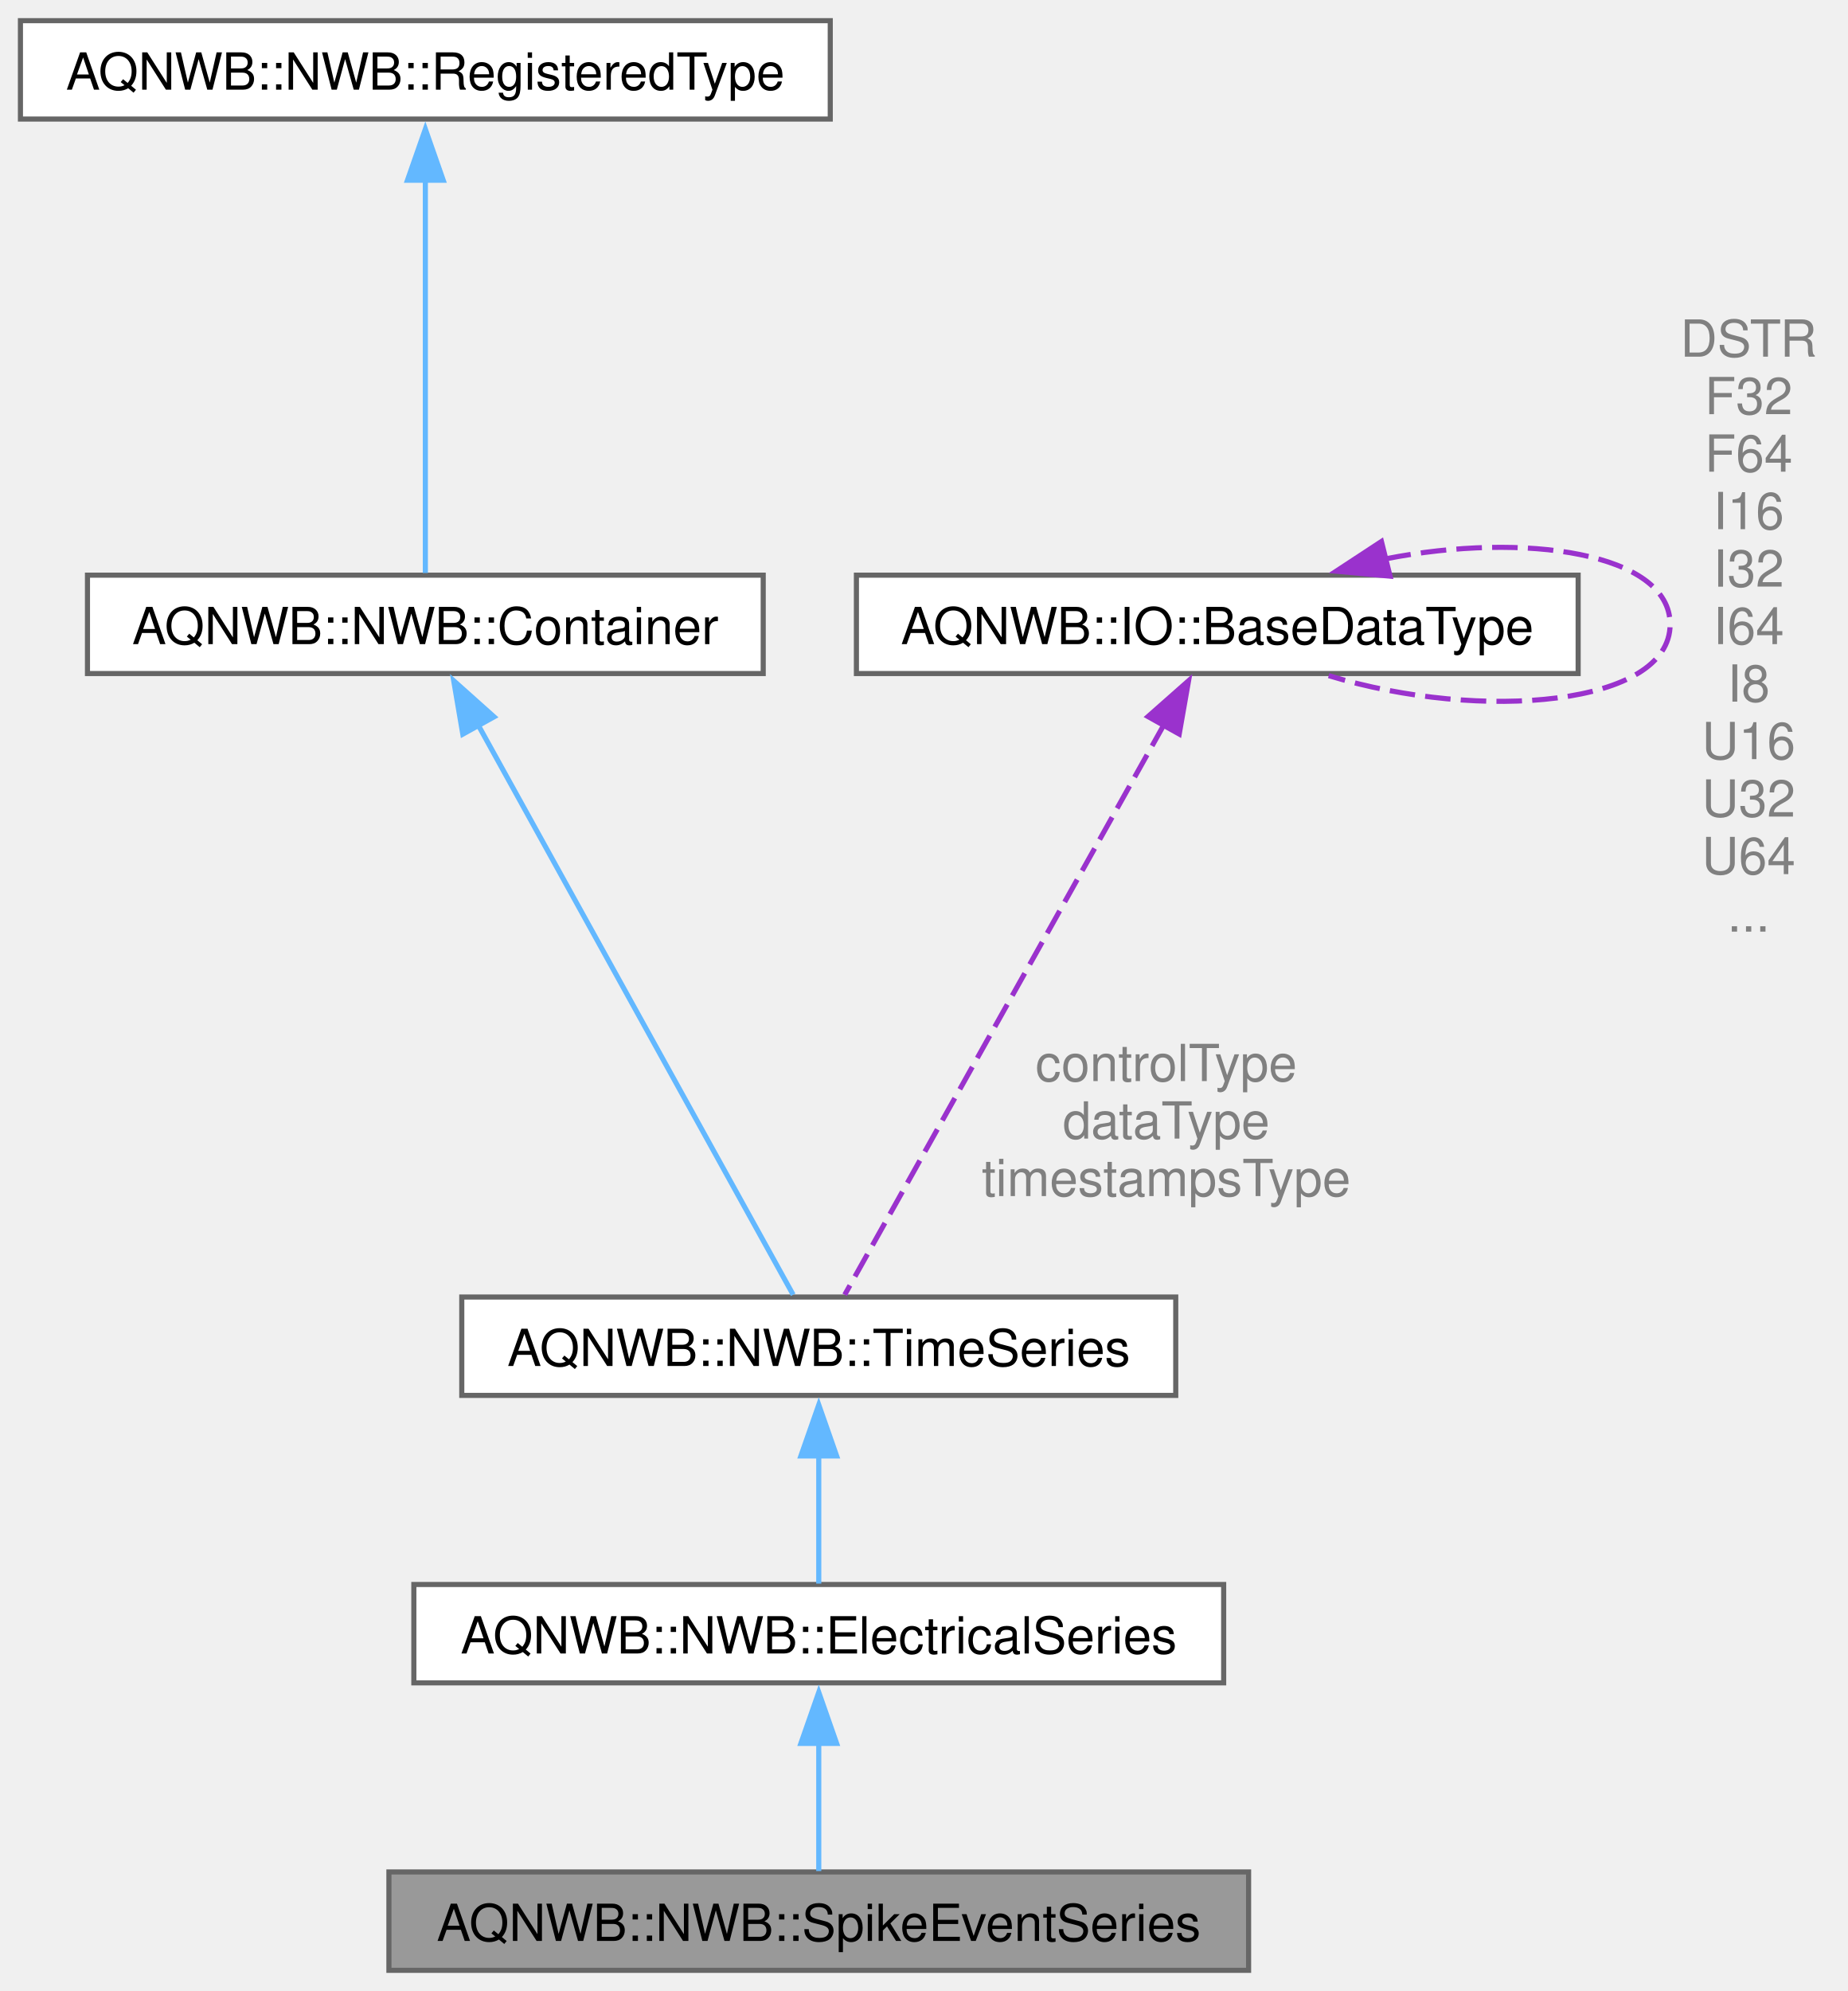
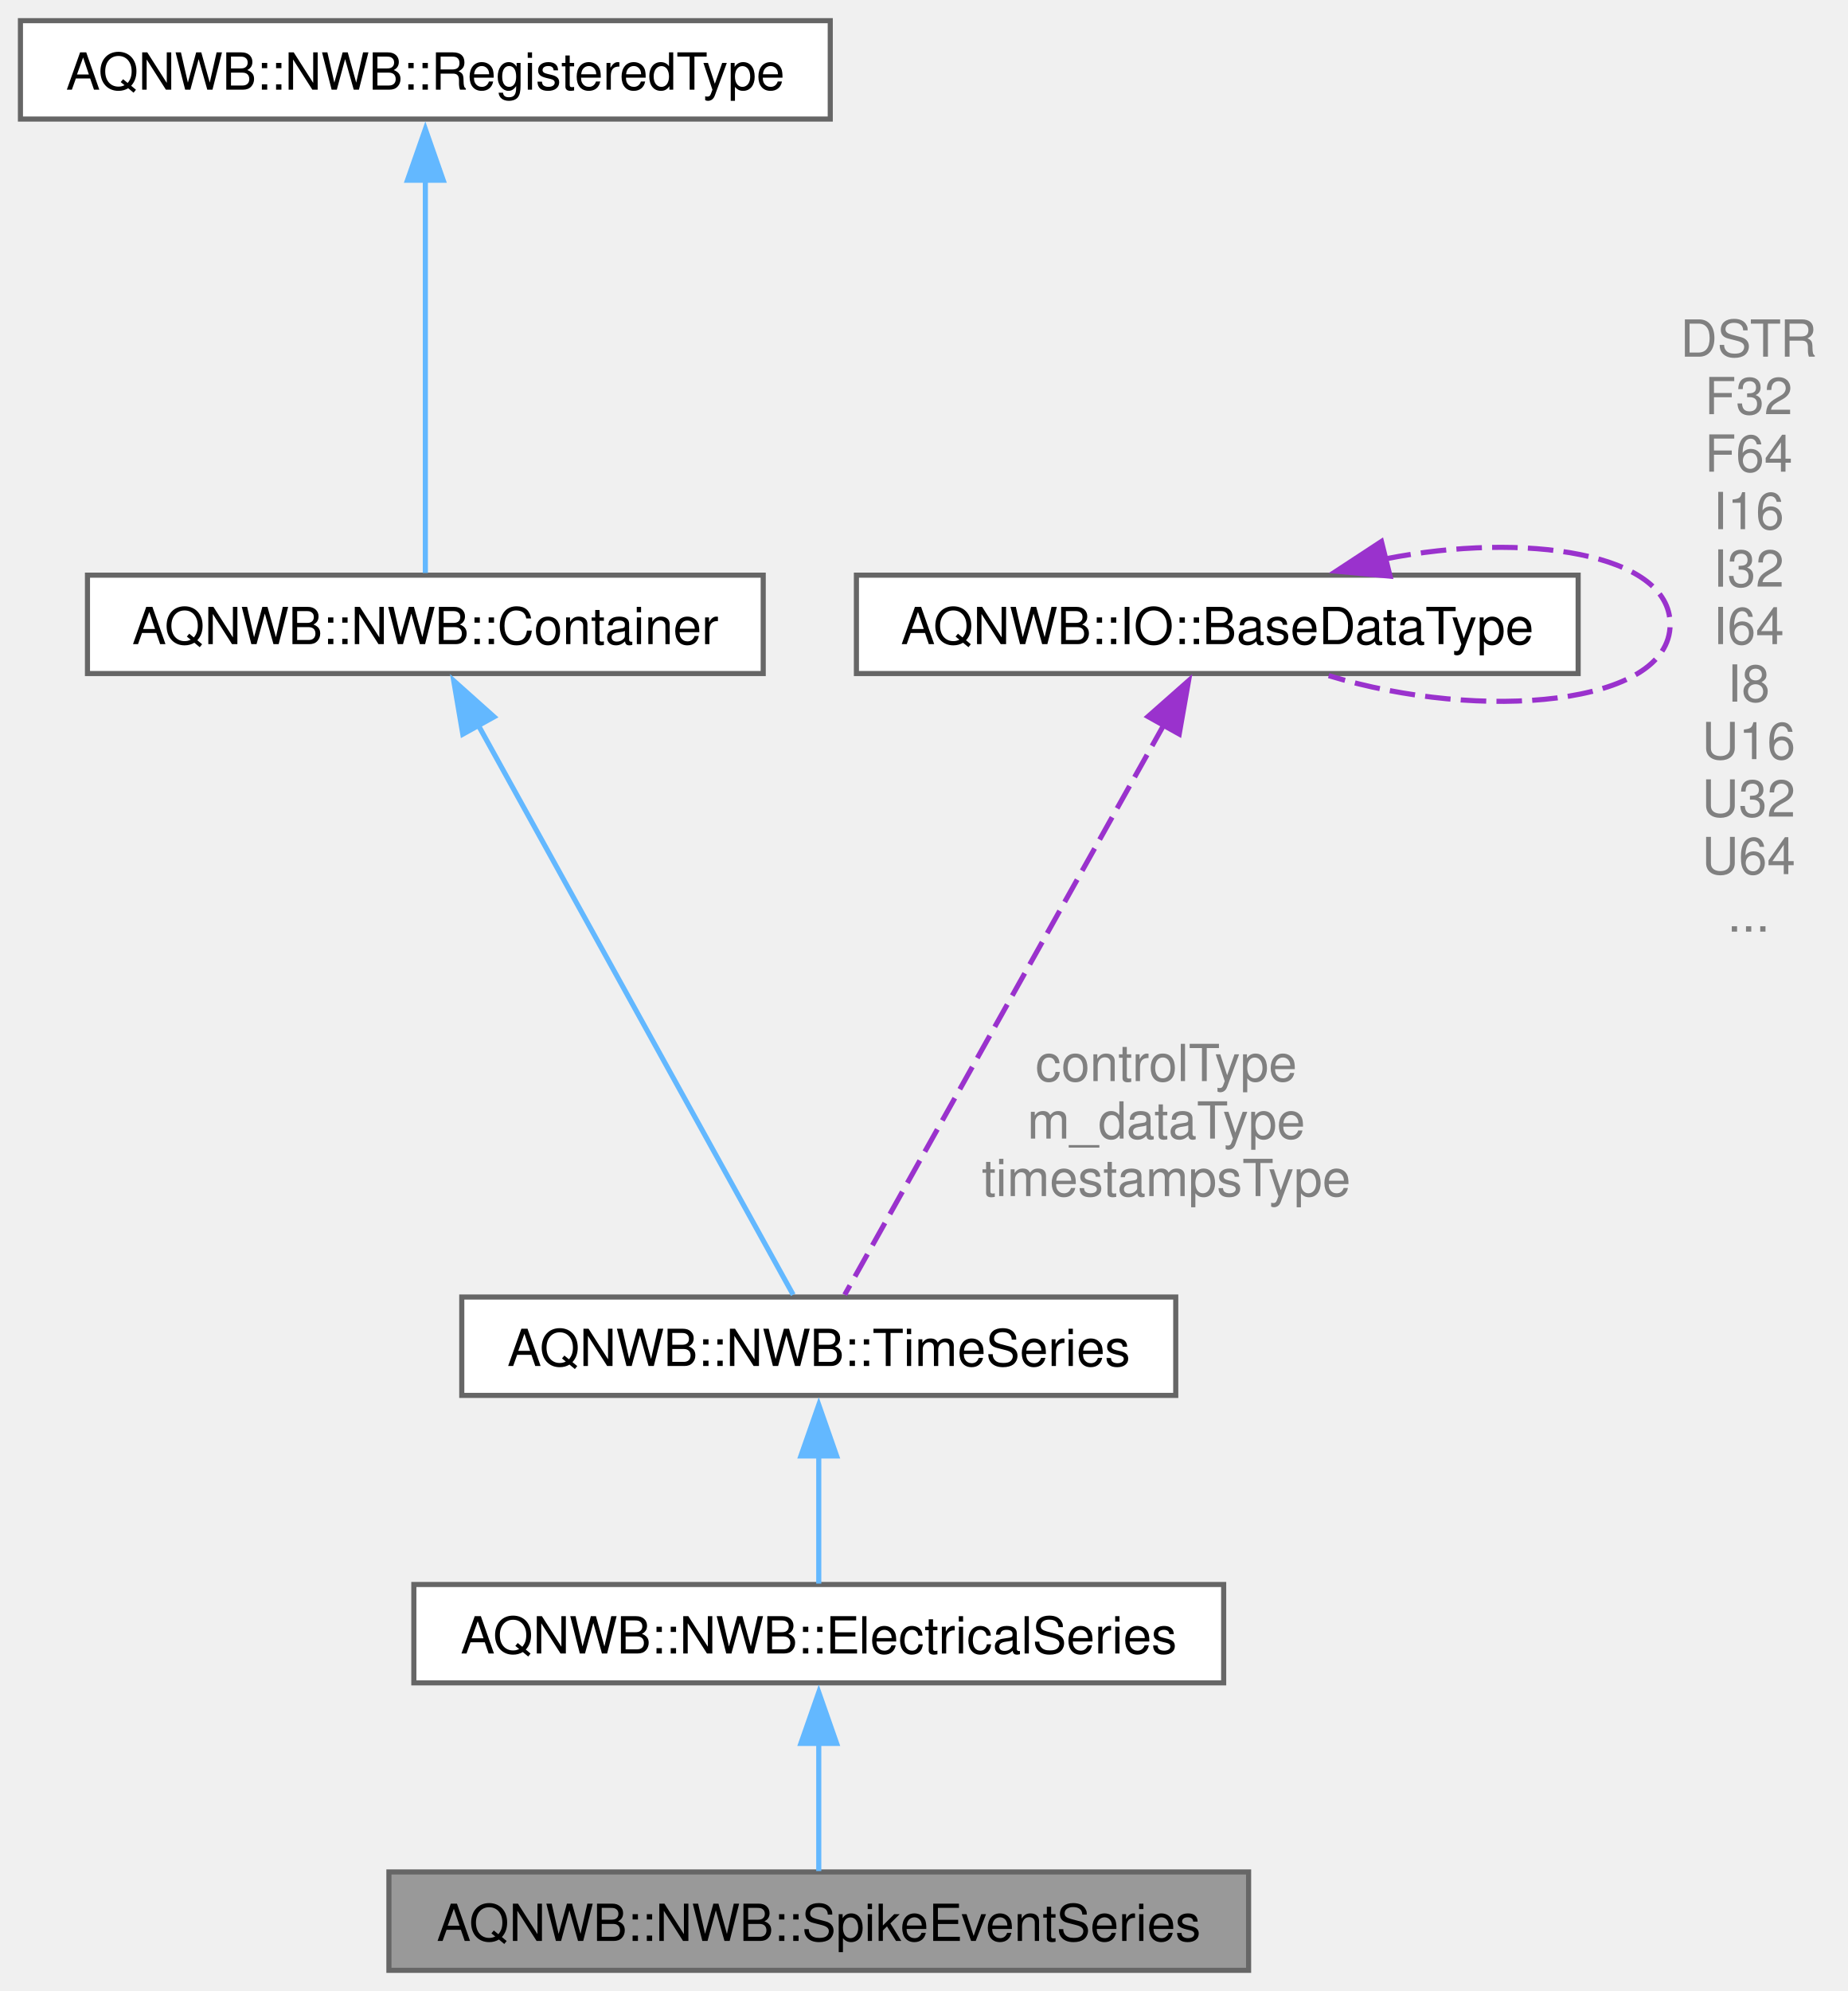
<svg xmlns="http://www.w3.org/2000/svg" xmlns:xlink="http://www.w3.org/1999/xlink" width="362pt" height="390pt" viewBox="0.00 0.00 361.62 389.50">
  <g id="graph0" class="graph" transform="scale(1 1) rotate(0) translate(4 385.5)">
    <g id="Node000001" class="node">
      <g id="a_Node000001">
        <a xlink:title="Stores snapshots/snippets of recorded spike events (i.e., threshold crossings).">
          <polygon fill="#999999" stroke="#666666" points="240.38,-19.25 72.12,-19.25 72.12,0 240.38,0 240.38,-19.25" />
          <text text-anchor="middle" x="156.25" y="-5.75" font-family="Helvetica,sans-Serif" font-size="10.00">AQNWB::NWB::SpikeEventSeries</text>
        </a>
      </g>
    </g>
    <g id="Node000002" class="node">
      <g id="a_Node000002">
        <a xlink:href="class_a_q_n_w_b_1_1_n_w_b_1_1_electrical_series.html" target="_top" xlink:title="General purpose time series.">
          <polygon fill="white" stroke="#666666" points="235.5,-75.5 77,-75.5 77,-56.25 235.5,-56.25 235.5,-75.5" />
          <text text-anchor="middle" x="156.25" y="-62" font-family="Helvetica,sans-Serif" font-size="10.00">AQNWB::NWB::ElectricalSeries</text>
        </a>
      </g>
    </g>
    <g id="edge1_Node000001_Node000002" class="edge">
      <g id="a_edge1_Node000001_Node000002">
        <a xlink:title=" ">
          <path fill="none" stroke="#63b8ff" d="M156.25,-44.69C156.25,-35.98 156.25,-26.24 156.25,-19.42" />
          <polygon fill="#63b8ff" stroke="#63b8ff" points="152.75,-44.4 156.25,-54.4 159.75,-44.4 152.75,-44.4" />
        </a>
      </g>
    </g>
    <g id="Node000003" class="node">
      <g id="a_Node000003">
        <a xlink:href="class_a_q_n_w_b_1_1_n_w_b_1_1_time_series.html" target="_top" xlink:title="General purpose time series.">
          <polygon fill="white" stroke="#666666" points="226.12,-131.75 86.38,-131.75 86.38,-112.5 226.12,-112.5 226.12,-131.75" />
          <text text-anchor="middle" x="156.25" y="-118.25" font-family="Helvetica,sans-Serif" font-size="10.00">AQNWB::NWB::TimeSeries</text>
        </a>
      </g>
    </g>
    <g id="edge2_Node000002_Node000003" class="edge">
      <g id="a_edge2_Node000002_Node000003">
        <a xlink:title=" ">
          <path fill="none" stroke="#63b8ff" d="M156.25,-100.94C156.25,-92.23 156.25,-82.49 156.25,-75.67" />
          <polygon fill="#63b8ff" stroke="#63b8ff" points="152.75,-100.65 156.25,-110.65 159.75,-100.65 152.75,-100.65" />
        </a>
      </g>
    </g>
    <g id="Node000004" class="node">
      <g id="a_Node000004">
        <a xlink:href="class_a_q_n_w_b_1_1_n_w_b_1_1_container.html" target="_top" xlink:title="Abstract data type for a group storing collections of data and metadata.">
          <polygon fill="white" stroke="#666666" points="145.38,-273 13.12,-273 13.12,-253.75 145.38,-253.75 145.38,-273" />
          <text text-anchor="middle" x="79.25" y="-259.5" font-family="Helvetica,sans-Serif" font-size="10.00">AQNWB::NWB::Container</text>
        </a>
      </g>
    </g>
    <g id="edge3_Node000003_Node000004" class="edge">
      <g id="a_edge3_Node000003_Node000004">
        <a xlink:title=" ">
          <path fill="none" stroke="#63b8ff" d="M89.44,-243.95C106.14,-213.74 138.76,-154.75 151.24,-132.19" />
          <polygon fill="#63b8ff" stroke="#63b8ff" points="86.58,-241.89 84.8,-252.34 92.7,-245.28 86.58,-241.89" />
        </a>
      </g>
    </g>
    <g id="Node000005" class="node">
      <g id="a_Node000005">
        <a xlink:href="class_a_q_n_w_b_1_1_n_w_b_1_1_registered_type.html" target="_top" xlink:title="Base class for types defined in the NWB schema.">
          <polygon fill="white" stroke="#666666" points="158.5,-381.5 0,-381.5 0,-362.25 158.5,-362.25 158.5,-381.5" />
          <text text-anchor="middle" x="79.25" y="-368" font-family="Helvetica,sans-Serif" font-size="10.00">AQNWB::NWB::RegisteredType</text>
        </a>
      </g>
    </g>
    <g id="edge4_Node000004_Node000005" class="edge">
      <g id="a_edge4_Node000004_Node000005">
        <a xlink:title=" ">
          <path fill="none" stroke="#63b8ff" d="M79.25,-350.52C79.25,-327.31 79.25,-290.39 79.25,-273.43" />
          <polygon fill="#63b8ff" stroke="#63b8ff" points="75.75,-350.28 79.25,-360.28 82.75,-350.28 75.75,-350.28" />
        </a>
      </g>
    </g>
    <g id="Node000006" class="node">
      <g id="a_Node000006">
        <a xlink:href="class_a_q_n_w_b_1_1_i_o_1_1_base_data_type.html" target="_top" xlink:title="Represents a base data type.">
          <polygon fill="white" stroke="#666666" points="304.88,-273 163.62,-273 163.62,-253.75 304.88,-253.75 304.88,-273" />
          <text text-anchor="middle" x="234.25" y="-259.5" font-family="Helvetica,sans-Serif" font-size="10.00">AQNWB::IO::BaseDataType</text>
        </a>
      </g>
    </g>
    <g id="edge5_Node000003_Node000006" class="edge">
      <g id="a_edge5_Node000003_Node000006">
        <a xlink:title=" ">
          <path fill="none" stroke="#9a32cd" stroke-dasharray="5,2" d="M223.93,-243.95C207.01,-213.74 173.96,-154.75 161.33,-132.19" />
          <polygon fill="#9a32cd" stroke="#9a32cd" points="220.69,-245.33 228.63,-252.34 226.8,-241.91 220.69,-245.33" />
        </a>
      </g>
      <text text-anchor="middle" x="224.26" y="-174" font-family="Helvetica,sans-Serif" font-size="10.00" fill="grey"> controlType</text>
-       <text text-anchor="middle" x="224.26" y="-162.75" font-family="Helvetica,sans-Serif" font-size="10.00" fill="grey">dataType</text>
+       <text text-anchor="middle" x="224.26" y="-162.75" font-family="Helvetica,sans-Serif" font-size="10.00" fill="grey">m_dataType</text>
      <text text-anchor="middle" x="224.26" y="-151.5" font-family="Helvetica,sans-Serif" font-size="10.00" fill="grey">timestampsType</text>
    </g>
    <g id="edge6_Node000006_Node000006" class="edge">
      <g id="a_edge6_Node000006_Node000006">
        <a xlink:title=" ">
          <path fill="none" stroke="#9a32cd" stroke-dasharray="5,2" d="M267.19,-276.19C294.46,-281.58 322.88,-277.31 322.88,-263.38 322.88,-247.52 286.09,-244.18 256.06,-253.34" />
          <polygon fill="#9a32cd" stroke="#9a32cd" points="268.07,-272.8 257.52,-273.78 266.38,-279.59 268.07,-272.8" />
        </a>
      </g>
      <text text-anchor="middle" x="338.25" y="-315.75" font-family="Helvetica,sans-Serif" font-size="10.00" fill="grey"> DSTR</text>
      <text text-anchor="middle" x="338.25" y="-304.5" font-family="Helvetica,sans-Serif" font-size="10.00" fill="grey">F32</text>
      <text text-anchor="middle" x="338.25" y="-293.25" font-family="Helvetica,sans-Serif" font-size="10.00" fill="grey">F64</text>
      <text text-anchor="middle" x="338.25" y="-282" font-family="Helvetica,sans-Serif" font-size="10.00" fill="grey">I16</text>
      <text text-anchor="middle" x="338.25" y="-270.75" font-family="Helvetica,sans-Serif" font-size="10.00" fill="grey">I32</text>
      <text text-anchor="middle" x="338.25" y="-259.5" font-family="Helvetica,sans-Serif" font-size="10.00" fill="grey">I64</text>
      <text text-anchor="middle" x="338.25" y="-248.25" font-family="Helvetica,sans-Serif" font-size="10.00" fill="grey">I8</text>
      <text text-anchor="middle" x="338.25" y="-237" font-family="Helvetica,sans-Serif" font-size="10.00" fill="grey">U16</text>
      <text text-anchor="middle" x="338.25" y="-225.75" font-family="Helvetica,sans-Serif" font-size="10.00" fill="grey">U32</text>
      <text text-anchor="middle" x="338.25" y="-214.5" font-family="Helvetica,sans-Serif" font-size="10.00" fill="grey">U64</text>
      <text text-anchor="middle" x="338.25" y="-203.25" font-family="Helvetica,sans-Serif" font-size="10.00" fill="grey">...</text>
    </g>
  </g>
</svg>
